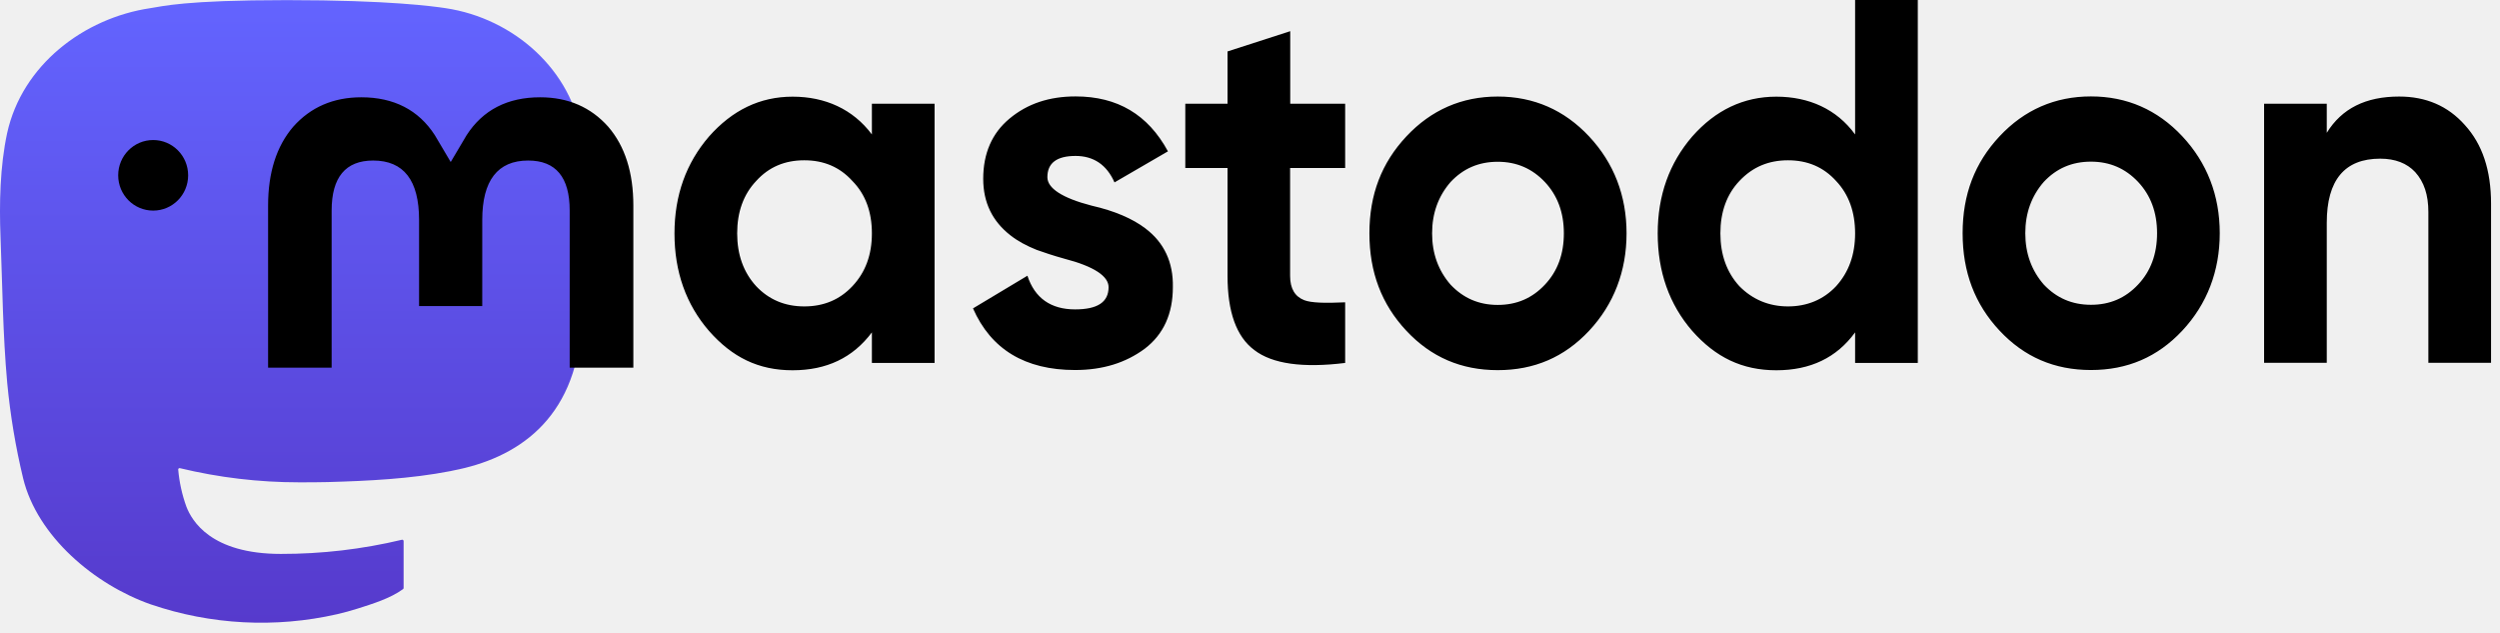
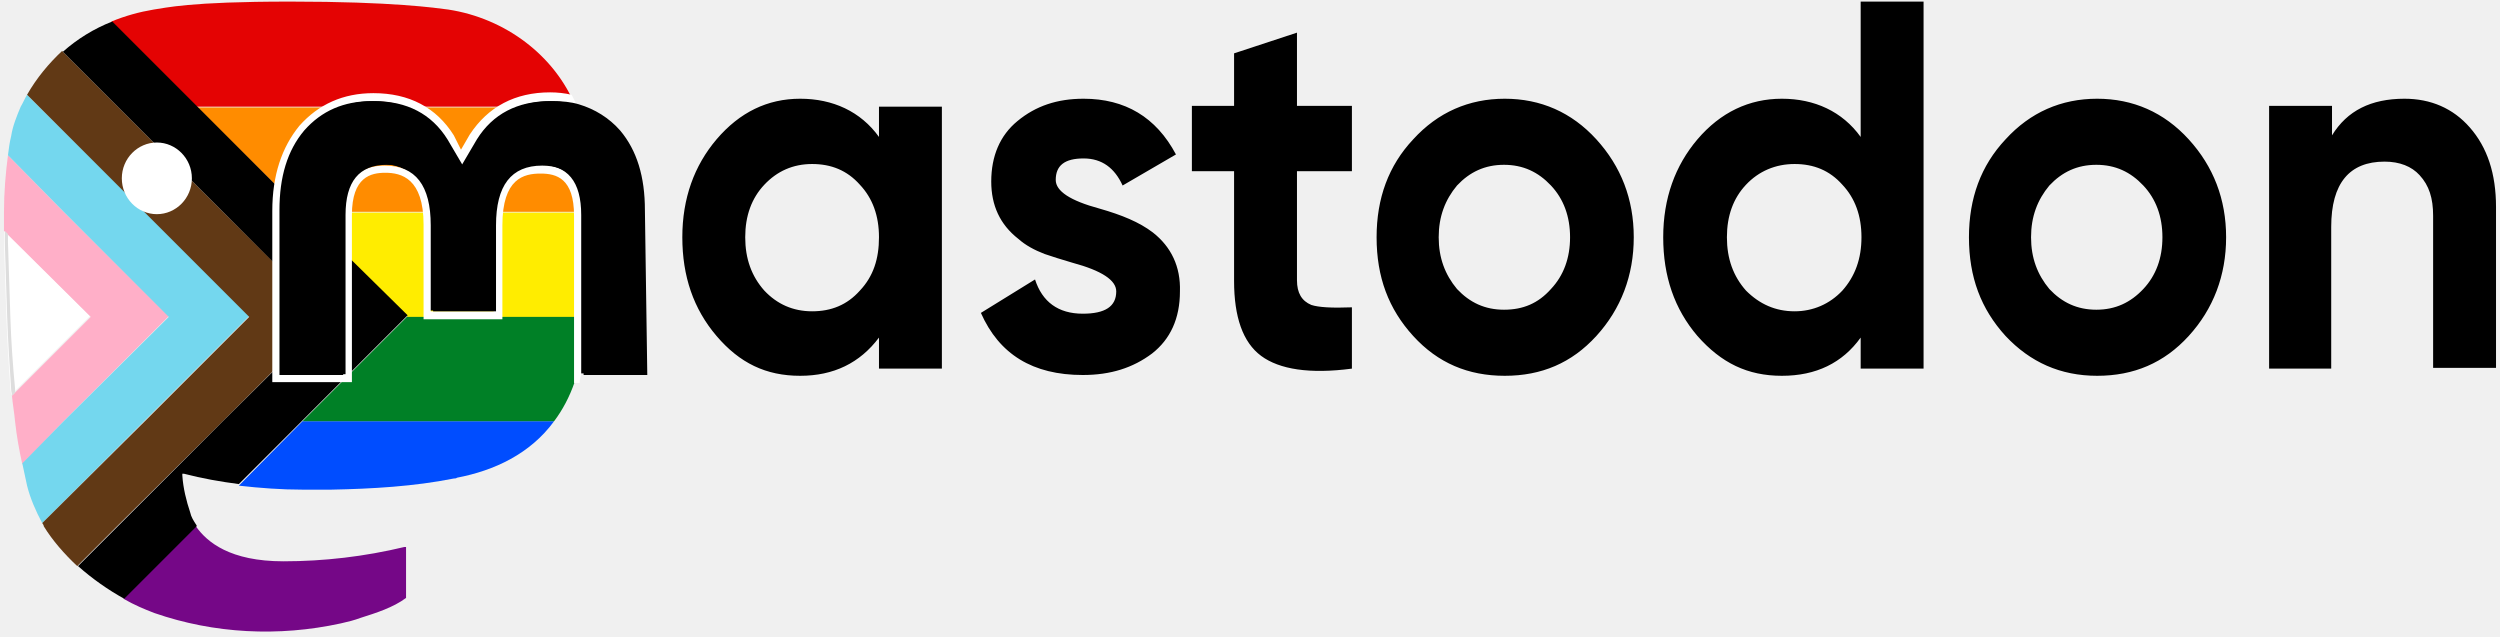
- <svg xmlns="http://www.w3.org/2000/svg" xmlns:xlink="http://www.w3.org/1999/xlink" width="261" height="66" viewBox="0 0 261 66" fill="none">
-   <symbol id="logo-symbol-wordmark">
-     <path d="M60.754 14.403C59.814 7.419 53.727 1.916 46.512 0.849C45.294 0.669 40.682 0.013 29.997 0.013H29.918C19.23 0.013 16.937 0.669 15.72 0.849C8.705 1.886 2.299 6.832 0.745 13.898C-0.003 17.378 -0.083 21.237 0.056 24.776C0.254 29.851 0.293 34.918 0.753 39.973C1.072 43.331 1.628 46.661 2.417 49.941C3.894 55.997 9.875 61.037 15.734 63.093C22.008 65.237 28.754 65.593 35.218 64.121C35.929 63.956 36.632 63.764 37.325 63.545C38.897 63.046 40.738 62.487 42.091 61.507C42.11 61.493 42.125 61.475 42.136 61.455C42.147 61.434 42.153 61.412 42.153 61.389V56.49C42.153 56.469 42.148 56.447 42.138 56.428C42.129 56.409 42.115 56.392 42.098 56.379C42.081 56.365 42.061 56.356 42.04 56.351C42.019 56.346 41.997 56.347 41.976 56.351C37.834 57.341 33.59 57.836 29.332 57.829C22.005 57.829 20.034 54.351 19.469 52.904C19.016 51.653 18.727 50.348 18.612 49.022C18.611 49 18.615 48.977 18.624 48.957C18.633 48.937 18.647 48.919 18.664 48.904C18.682 48.89 18.702 48.88 18.724 48.876C18.745 48.871 18.768 48.871 18.79 48.877C22.862 49.859 27.037 50.355 31.227 50.354C32.234 50.354 33.239 50.354 34.246 50.328C38.46 50.209 42.901 49.994 47.047 49.184C47.15 49.164 47.253 49.146 47.342 49.119C53.881 47.864 60.104 43.923 60.736 33.943C60.76 33.55 60.819 29.828 60.819 29.42C60.822 28.035 61.265 19.591 60.754 14.403Z" fill="url(#paint0_linear_89_11)" />
-     <path d="M12.344 18.303C12.344 16.267 13.978 14.619 15.997 14.619C18.016 14.619 19.65 16.267 19.65 18.303C19.65 20.34 18.016 21.987 15.997 21.987C13.978 21.987 12.344 20.34 12.344 18.303Z" fill="currentColor" />
-     <path d="M66.148 21.468V38.384H59.499V21.974C59.499 18.511 58.058 16.76 55.164 16.76C51.975 16.76 50.367 18.848 50.367 22.96V31.95H43.769V22.96C43.769 18.835 42.174 16.76 38.971 16.76C36.09 16.76 34.637 18.511 34.637 21.974V38.384H28V21.468C28 18.018 28.875 15.268 30.624 13.231C32.437 11.195 34.804 10.157 37.736 10.157C41.132 10.157 43.717 11.48 45.415 14.114L47.074 16.915L48.733 14.114C50.431 11.48 53.004 10.157 56.412 10.157C59.344 10.157 61.711 11.195 63.525 13.231C65.274 15.268 66.148 18.005 66.148 21.468ZM89.03 29.874C90.406 28.409 91.062 26.579 91.062 24.361C91.062 22.143 90.406 20.301 89.03 18.9C87.705 17.434 86.033 16.734 84.001 16.734C81.969 16.734 80.296 17.434 78.972 18.9C77.647 20.301 76.991 22.143 76.991 24.361C76.991 26.579 77.647 28.422 78.972 29.874C80.296 31.275 81.969 31.989 84.001 31.989C86.033 31.989 87.705 31.288 89.03 29.874ZM91.062 10.832H97.609V37.891H91.062V34.7C89.081 37.346 86.342 38.656 82.779 38.656C79.216 38.656 76.477 37.307 74.046 34.544C71.653 31.781 70.444 28.37 70.444 24.374C70.444 20.379 71.666 17.019 74.046 14.256C76.489 11.493 79.383 10.092 82.779 10.092C86.174 10.092 89.081 11.389 91.062 14.036V10.845V10.832ZM119.654 23.868C121.583 25.334 122.548 27.384 122.496 29.978C122.496 32.741 121.532 34.907 119.551 36.412C117.57 37.878 115.178 38.63 112.284 38.63C107.049 38.63 103.499 36.464 101.621 32.196L107.306 28.785C108.065 31.107 109.737 32.3 112.284 32.3C114.625 32.3 115.782 31.548 115.782 29.978C115.782 28.837 114.265 27.812 111.165 27.008C109.995 26.683 109.03 26.359 108.271 26.087C107.204 25.659 106.29 25.166 105.532 24.569C103.654 23.103 102.689 21.157 102.689 18.667C102.689 16.02 103.602 13.906 105.429 12.388C107.306 10.819 109.596 10.066 112.335 10.066C116.709 10.066 119.898 11.96 121.982 15.8L116.4 19.043C115.59 17.201 114.213 16.28 112.335 16.28C110.355 16.28 109.39 17.032 109.39 18.498C109.39 19.64 110.908 20.664 114.008 21.468C116.4 22.013 118.278 22.818 119.641 23.855L119.654 23.868ZM140.477 17.538H134.741V28.798C134.741 30.147 135.255 30.964 136.22 31.34C136.927 31.613 138.355 31.665 140.49 31.561V37.891C136.079 38.436 132.876 37.995 130.998 36.542C129.12 35.141 128.207 32.534 128.207 28.811V17.538H123.795V10.832H128.207V5.37L134.754 3.256V10.832H140.49V17.538H140.477ZM161.352 29.719C162.677 28.318 163.333 26.528 163.333 24.361C163.333 22.195 162.677 20.418 161.352 19.004C160.027 17.603 158.407 16.889 156.426 16.889C154.445 16.889 152.825 17.59 151.5 19.004C150.227 20.47 149.571 22.247 149.571 24.361C149.571 26.476 150.227 28.253 151.5 29.719C152.825 31.12 154.445 31.833 156.426 31.833C158.407 31.833 160.027 31.133 161.352 29.719ZM146.883 34.531C144.297 31.768 143.024 28.422 143.024 24.361C143.024 20.301 144.297 17.006 146.883 14.243C149.468 11.48 152.67 10.079 156.426 10.079C160.182 10.079 163.384 11.48 165.97 14.243C168.555 17.006 169.88 20.418 169.88 24.361C169.88 28.305 168.555 31.768 165.97 34.531C163.384 37.294 160.233 38.643 156.426 38.643C152.619 38.643 149.468 37.294 146.883 34.531ZM191.771 29.874C193.095 28.409 193.751 26.579 193.751 24.361C193.751 22.143 193.095 20.301 191.771 18.9C190.446 17.434 188.774 16.734 186.742 16.734C184.709 16.734 183.037 17.434 181.661 18.9C180.336 20.301 179.68 22.143 179.68 24.361C179.68 26.579 180.336 28.422 181.661 29.874C183.037 31.275 184.761 31.989 186.742 31.989C188.722 31.989 190.446 31.288 191.771 29.874ZM193.751 0H200.298V37.891H193.751V34.7C191.822 37.346 189.082 38.656 185.52 38.656C181.957 38.656 179.179 37.307 176.735 34.544C174.343 31.781 173.134 28.37 173.134 24.374C173.134 20.379 174.356 17.019 176.735 14.256C179.166 11.493 182.111 10.092 185.52 10.092C188.928 10.092 191.822 11.389 193.751 14.036V0.013V0ZM223.308 29.706C224.633 28.305 225.289 26.515 225.289 24.348C225.289 22.182 224.633 20.405 223.308 18.991C221.983 17.59 220.363 16.877 218.382 16.877C216.401 16.877 214.78 17.577 213.456 18.991C212.182 20.457 211.526 22.234 211.526 24.348C211.526 26.463 212.182 28.24 213.456 29.706C214.78 31.107 216.401 31.82 218.382 31.82C220.363 31.82 221.983 31.12 223.308 29.706ZM208.838 34.518C206.253 31.755 204.98 28.409 204.98 24.348C204.98 20.288 206.253 16.993 208.838 14.23C211.424 11.467 214.626 10.066 218.382 10.066C222.137 10.066 225.34 11.467 227.925 14.23C230.511 16.993 231.835 20.405 231.835 24.348C231.835 28.292 230.511 31.755 227.925 34.518C225.34 37.281 222.189 38.63 218.382 38.63C214.575 38.63 211.424 37.281 208.838 34.518ZM260.17 21.261V37.878H253.623V22.13C253.623 20.34 253.173 18.991 252.247 17.966C251.385 17.045 250.164 16.565 248.594 16.565C244.89 16.565 243.012 18.783 243.012 23.272V37.878H236.466V10.832H243.012V13.867C244.581 11.325 247.077 10.079 250.575 10.079C253.366 10.079 255.656 11.052 257.431 13.05C259.257 15.047 260.17 17.759 260.17 21.274" fill="currentColor" />
-     <defs>
-       <linearGradient id="paint0_linear_89_11" x1="30.5" y1="0.013" x2="30.5" y2="65.013" gradientUnits="userSpaceOnUse">
-         <stop stop-color="#6364FF" />
-         <stop offset="1" stop-color="#563ACC" />
-       </linearGradient>
-     </defs>
-   </symbol>
-   <use xlink:href="#logo-symbol-wordmark" />
+ <svg xmlns="http://www.w3.org/2000/svg" version="1.1" id="Layer_1" x="0px" y="0px" viewBox="0 0 314 80" style="enable-background:new 0 0 314 80;" xml:space="preserve">
+   <style type="text/css">
+ 	.st0{fill:#750787;}
+ 	.st1{fill:#004DFF;}
+ 	.st2{fill:#008026;}
+ 	.st3{fill:#FFED00;}
+ 	.st4{fill:#FF8C00;}
+ 	.st5{fill:#E40303;}
+ 	.st6{fill:#FFFFFF;}
+ 	.st7{fill:#FFAFC8;}
+ 	.st8{fill:#74D7EE;}
+ 	.st9{fill:#613915;}
+ 	.st10{fill:#DDDDDD;}
+ </style>
+   <path class="st0" d="M19.4,77c7.5,2.6,15.6,3,23.4,1.3c0.9-0.2,1.7-0.4,2.5-0.7c1.9-0.6,4.1-1.3,5.7-2.5c0,0,0,0,0-0.1  c0,0,0,0,0-0.1v-6c0,0,0,0,0-0.1c0,0,0,0,0-0.1c0,0,0,0-0.1,0c0,0,0,0-0.1,0c-5,1.2-10.1,1.8-15.2,1.8c-6.7,0-9.6-2.4-11-4.4  l-9.1,9.1C16.9,76,18.1,76.5,19.4,77z" />
+   <path class="st1" d="M30,61c2.7,0.3,5.3,0.5,8,0.5c1.2,0,2.4,0,3.6,0c5.1-0.1,10.4-0.4,15.4-1.4c0.1,0,0.3,0,0.4-0.1  c4.7-0.9,9.2-3,12.2-7.1H38L30,61z" />
+   <path class="st2" d="M38,52.9h31.6c2.1-2.8,3.5-6.5,3.8-11.4c0-0.2,0-0.9,0-1.8H51.2L38,52.9z" />
+   <path class="st3" d="M51.2,39.8h22.3c0-1.5,0.1-3.4,0.1-3.7c0-1,0.2-5,0.2-9.4H38L51.2,39.8z" />
+   <path class="st4" d="M38,26.6h35.7c0-3,0-6.3-0.3-8.8l0,0c-0.2-1.5-0.6-3-1.2-4.3H24.8L38,26.6z" />
+   <path class="st5" d="M72.3,13.4C69.7,7,63.5,2.3,56.3,1.2c-1.5-0.2-7-1-19.8-1h-0.1c-12.8,0-15.6,0.8-17.1,1  c-1.8,0.3-3.6,0.8-5.3,1.5l10.7,10.7H72.3z" />
+   <path class="st6" d="M0.5,28.9c0,0.5,0,0.9,0,1.4c0.1,3.1,0.2,6.3,0.3,9.4c0.1,3,0.3,6.1,0.5,9.1c0,0.3,0.1,0.5,0.1,0.8l9.9-9.9  L0.5,28.9z" />
+   <path class="st7" d="M8,26.6L1,19.5c-0.3,2.3-0.5,4.7-0.5,7.1c0,0.8,0,1.6,0,2.4l10.9,10.8l-9.9,9.9c0.1,1.1,0.3,2.2,0.4,3.3  c0.2,1.8,0.5,3.5,0.9,5.3L8,52.9l13.2-13.2L8,26.6z" />
+   <path class="st8" d="M18.2,26.6L4.9,13.4l-1.5-1.5c-0.3,0.5-0.5,1-0.8,1.5c-0.5,1.2-1,2.4-1.2,3.7c-0.2,0.8-0.3,1.6-0.4,2.4L8,26.6  l13.2,13.2L8,52.9l-5.2,5.3C3,59.1,3.2,60.1,3.4,61c0.4,1.6,1.1,3.2,1.9,4.7l12.8-12.8l13.2-13.2L18.2,26.6z" />
+   <path class="st9" d="M28,26.6L14.8,13.4l-7-7C6.1,8,4.6,9.8,3.4,11.9l1.5,1.5l13.2,13.2l13.2,13.2L18.2,52.9L5.3,65.7  c0.1,0.1,0.2,0.3,0.2,0.4c1.1,1.8,2.6,3.5,4.2,5l5-5L28,52.9l13.2-13.2L28,26.6z" />
+   <path d="M24.7,66.2L24.7,66.2L24.7,66.2C24.7,66.2,24.7,66.2,24.7,66.2z" />
+   <path d="M38,26.6L24.8,13.4L14.1,2.7c-2.3,0.9-4.4,2.2-6.2,3.8l7,7L28,26.6l13.2,13.2L28,52.9L14.8,66.1l-5,5c1.8,1.6,3.8,3,5.8,4.1  l9.1-9.1c0,0,0,0,0-0.1c-0.4-0.6-0.7-1.1-0.8-1.6c-0.5-1.5-0.9-3.1-1-4.7c0,0,0,0,0-0.1c0,0,0,0,0-0.1c0,0,0,0,0.1,0h0.1  c2.3,0.6,4.6,1,6.9,1.3l8-8l13.2-13.2L38,26.6z" />
+   <path class="st10" d="M1.3,39.8c-0.1-3.1-0.2-6.3-0.3-9.4c0-0.3,0-0.7,0-1l-0.4-0.4c0,0.5,0,0.9,0,1.4c0.1,3.1,0.2,6.3,0.3,9.4  c0.1,3,0.3,6.1,0.5,9.1c0,0.3,0.1,0.5,0.1,0.8l0.4-0.4c0-0.1,0-0.3,0-0.4C1.6,45.8,1.4,42.8,1.3,39.8z" />
+   <path class="st6" d="M15.3,22.4c0-2.5,2-4.5,4.4-4.5c2.4,0,4.4,2,4.4,4.5c0,2.5-2,4.5-4.4,4.5C17.3,26.9,15.3,24.9,15.3,22.4z" />
+   <path d="M80.5,26.3v20.6h-8v-20c0-4.2-1.7-6.3-5.2-6.3c-3.8,0-5.8,2.5-5.8,7.5v10.9h-7.9V28.1c0-5-1.9-7.5-5.8-7.5  c-3.5,0-5.2,2.1-5.2,6.3v20h-8V26.3c0-4.2,1-7.5,3.1-10c2.2-2.5,5-3.7,8.5-3.7c4.1,0,7.2,1.6,9.2,4.8l2,3.4l2-3.4  c2-3.2,5.1-4.8,9.2-4.8c3.5,0,6.4,1.3,8.5,3.7C79.5,18.8,80.5,22.1,80.5,26.3L80.5,26.3z M108,36.5c1.7-1.8,2.4-4,2.4-6.7  c0-2.7-0.8-4.9-2.4-6.6c-1.6-1.8-3.6-2.6-6-2.6c-2.4,0-4.4,0.9-6,2.6c-1.6,1.7-2.4,3.9-2.4,6.6c0,2.7,0.8,4.9,2.4,6.7  c1.6,1.7,3.6,2.6,6,2.6C104.4,39.1,106.4,38.3,108,36.5z M110.4,13.4h7.9v32.9h-7.9v-3.9c-2.4,3.2-5.7,4.8-9.9,4.8  c-4.3,0-7.6-1.6-10.5-5c-2.9-3.4-4.3-7.5-4.3-12.4s1.5-9,4.3-12.3c2.9-3.4,6.4-5.1,10.5-5.1c4.1,0,7.6,1.6,9.9,4.8V13.4L110.4,13.4z   M144.8,29.2c2.3,1.8,3.5,4.3,3.4,7.4c0,3.4-1.2,6-3.5,7.8c-2.4,1.8-5.2,2.7-8.7,2.7c-6.3,0-10.5-2.6-12.8-7.8l6.8-4.2  c0.9,2.8,2.9,4.3,6,4.3c2.8,0,4.2-0.9,4.2-2.8c0-1.4-1.8-2.6-5.5-3.6c-1.4-0.4-2.6-0.8-3.5-1.1c-1.3-0.5-2.4-1.1-3.3-1.9  c-2.3-1.8-3.4-4.2-3.4-7.2c0-3.2,1.1-5.8,3.3-7.6c2.3-1.9,5-2.8,8.3-2.8c5.2,0,9.1,2.3,11.6,7l-6.7,3.9c-1-2.2-2.6-3.4-4.9-3.4  c-2.4,0-3.5,0.9-3.5,2.7c0,1.4,1.8,2.6,5.5,3.6C140.9,27,143.1,27.9,144.8,29.2L144.8,29.2L144.8,29.2z M169.8,21.5h-6.9v13.7  c0,1.6,0.6,2.6,1.8,3.1c0.9,0.3,2.6,0.4,5.1,0.3v7.7c-5.3,0.7-9.1,0.1-11.4-1.6c-2.3-1.7-3.4-4.9-3.4-9.4V21.5h-5.3v-8.2h5.3V6.7  l7.9-2.6v9.2h6.9L169.8,21.5L169.8,21.5L169.8,21.5z M194.8,36.3c1.6-1.7,2.4-3.9,2.4-6.5c0-2.6-0.8-4.8-2.4-6.5  c-1.6-1.7-3.5-2.6-5.9-2.6c-2.4,0-4.3,0.9-5.9,2.6c-1.5,1.8-2.3,3.9-2.3,6.5c0,2.6,0.8,4.7,2.3,6.5c1.6,1.7,3.5,2.6,5.9,2.6  C191.3,38.9,193.2,38.1,194.8,36.3z M177.5,42.2c-3.1-3.4-4.6-7.4-4.6-12.4c0-4.9,1.5-9,4.6-12.3c3.1-3.4,7-5.1,11.5-5.1  s8.4,1.7,11.5,5.1c3.1,3.4,4.7,7.5,4.7,12.3c0,4.8-1.6,9-4.7,12.4c-3.1,3.4-6.9,5-11.5,5C184.4,47.2,180.6,45.6,177.5,42.2z   M231.4,36.5c1.6-1.8,2.4-4,2.4-6.7c0-2.7-0.8-4.9-2.4-6.6c-1.6-1.8-3.6-2.6-6-2.6c-2.4,0-4.5,0.9-6.1,2.6c-1.6,1.7-2.4,3.9-2.4,6.6  c0,2.7,0.8,4.9,2.4,6.7c1.7,1.7,3.7,2.6,6.1,2.6C227.7,39.1,229.8,38.2,231.4,36.5z M233.7,0.2h7.9v46.1h-7.9v-3.9  c-2.3,3.2-5.6,4.8-9.9,4.8s-7.6-1.6-10.6-5c-2.9-3.4-4.3-7.5-4.3-12.4s1.5-9,4.3-12.3c2.9-3.4,6.5-5.1,10.6-5.1s7.6,1.6,9.9,4.8V0.2  L233.7,0.2z M269.2,36.3c1.6-1.7,2.4-3.9,2.4-6.5s-0.8-4.8-2.4-6.5c-1.6-1.7-3.5-2.6-5.9-2.6c-2.4,0-4.3,0.9-5.9,2.6  c-1.5,1.8-2.3,3.9-2.3,6.5c0,2.6,0.8,4.7,2.3,6.5c1.6,1.7,3.5,2.6,5.9,2.6C265.7,38.9,267.6,38,269.2,36.3z M251.9,42.2  c-3.1-3.4-4.6-7.4-4.6-12.4c0-4.9,1.5-9,4.6-12.3c3.1-3.4,7-5.1,11.5-5.1c4.5,0,8.4,1.7,11.5,5.1c3.1,3.4,4.7,7.5,4.7,12.3  c0,4.8-1.6,9-4.7,12.4c-3.1,3.4-6.9,5-11.5,5C258.8,47.2,255,45.5,251.9,42.2z M313.5,26v20.2h-7.9V27.1c0-2.2-0.5-3.8-1.7-5.1  c-1-1.1-2.5-1.7-4.4-1.7c-4.4,0-6.7,2.7-6.7,8.2v17.8H285V13.3h7.9v3.7c1.9-3.1,4.9-4.6,9.1-4.6c3.3,0,6.1,1.2,8.2,3.6  C312.4,18.5,313.5,21.8,313.5,26" />
+   <g>
+     <path class="st6" d="M73,47v-20c0-4.2-1.7-6.3-5.2-6.3c-3.8,0-5.8,2.5-5.8,7.5v10.9h-7.9V28.3c0-5-1.9-7.5-5.8-7.5   c-3.5,0-5.2,2.1-5.2,6.3v20h-8V26.4c0-4.2,1-7.5,3.1-10c2.2-2.5,5-3.7,8.5-3.7c4.1,0,7.2,1.6,9.2,4.8l2,3.4l2-3.4   c2-3.2,5.1-4.8,9.2-4.8c1.2,0,2.3,0.2,3.3,0.4c-0.2-0.4-0.4-0.8-0.6-1.2c-0.9-0.2-1.8-0.3-2.7-0.3c-4.4,0-7.8,1.8-10.1,5.3   l-1.1,1.9L57,17c-2.2-3.5-5.6-5.3-10.1-5.3c-3.8,0-6.9,1.4-9.3,4.1c-2.2,2.7-3.4,6.2-3.4,10.7V48h10v-21c0-4.8,2.4-5.3,4.2-5.3   c2,0,4.8,0.7,4.8,6.5v11.9h9.9V28.3c0-5.9,2.7-6.5,4.8-6.5c2,0,4.2,0.6,4.2,5.3v21h0.7C72.8,47.7,72.9,47.4,73,47L73,47z" />
+     <path d="M81,26.4c0-4.2-1-7.5-3.1-10c-1.4-1.6-3.2-2.7-5.2-3.3c-1-0.3-2.1-0.4-3.3-0.4c-4.1,0-7.2,1.6-9.2,4.8l-2,3.4l-2-3.4   c-2-3.2-5.1-4.8-9.2-4.8c-3.5,0-6.4,1.3-8.5,3.7c-2.1,2.5-3.1,5.8-3.1,10V47h8v-20c0-4.2,1.7-6.3,5.2-6.3c3.9,0,5.8,2.5,5.8,7.5   v10.9h7.9V28.3c0-5,1.9-7.5,5.8-7.5c3.5,0,5.2,2.1,5.2,6.3v20h0h8L81,26.4L81,26.4z" />
+   </g>
</svg>
